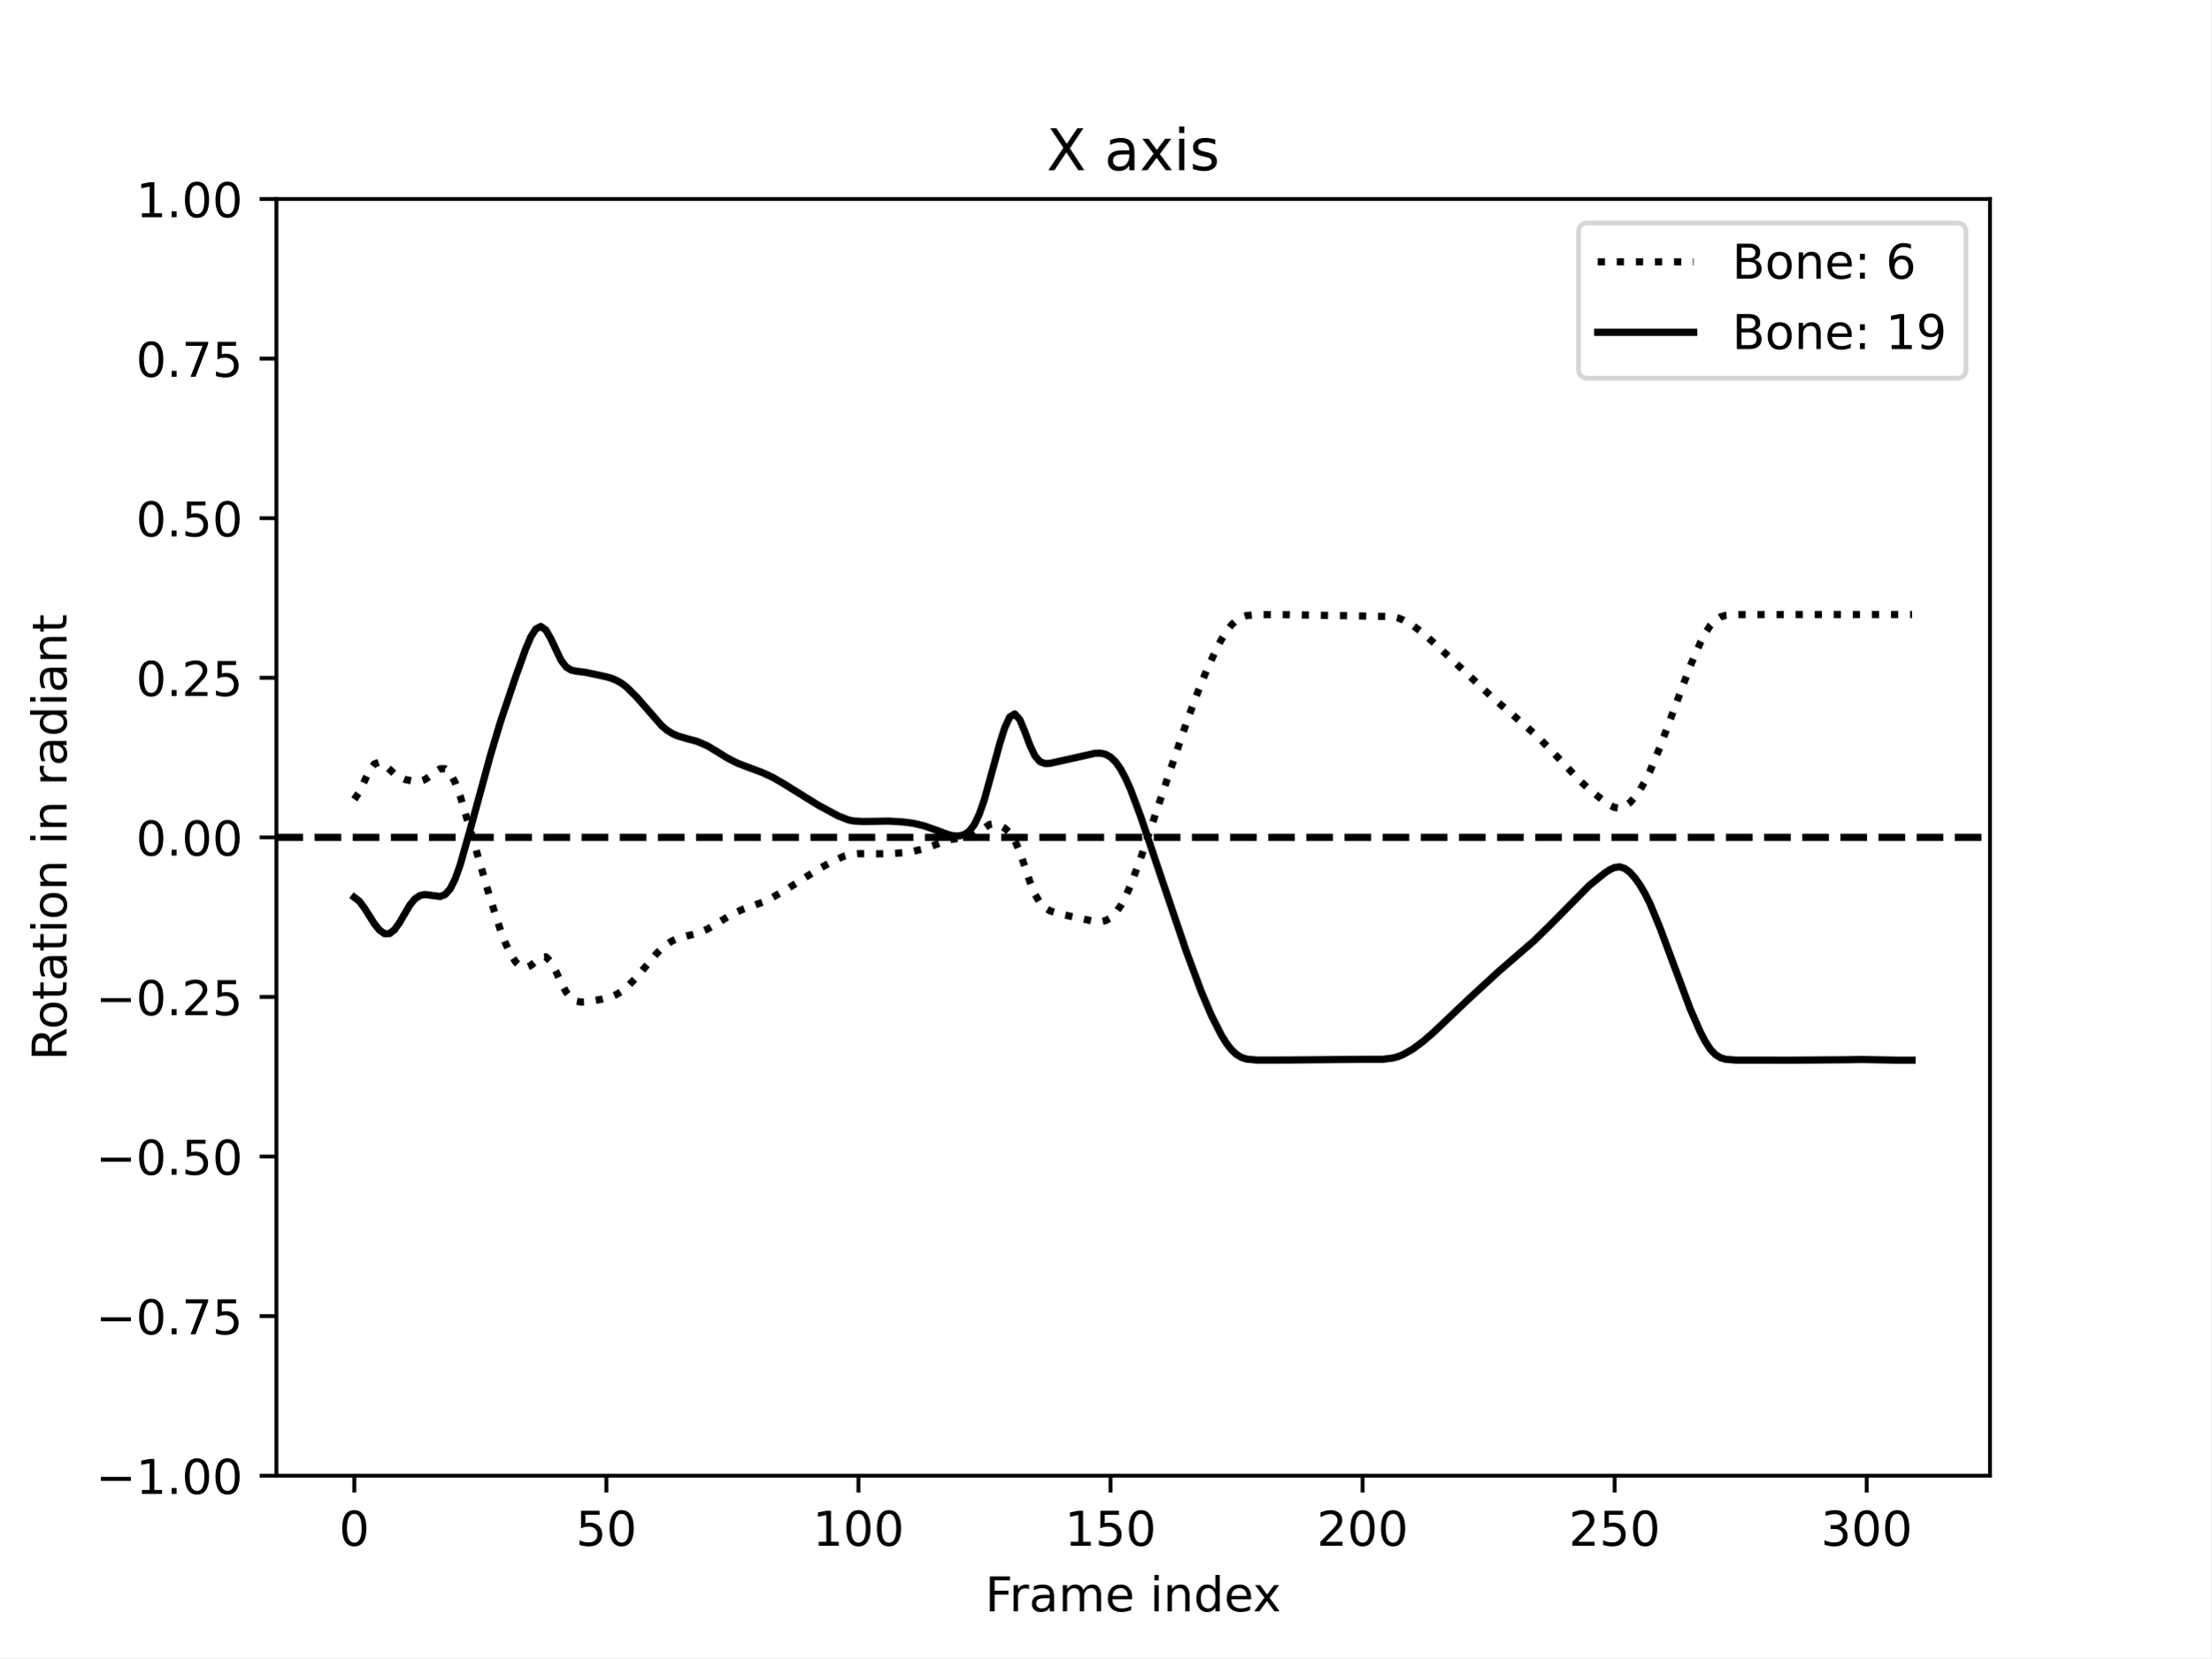
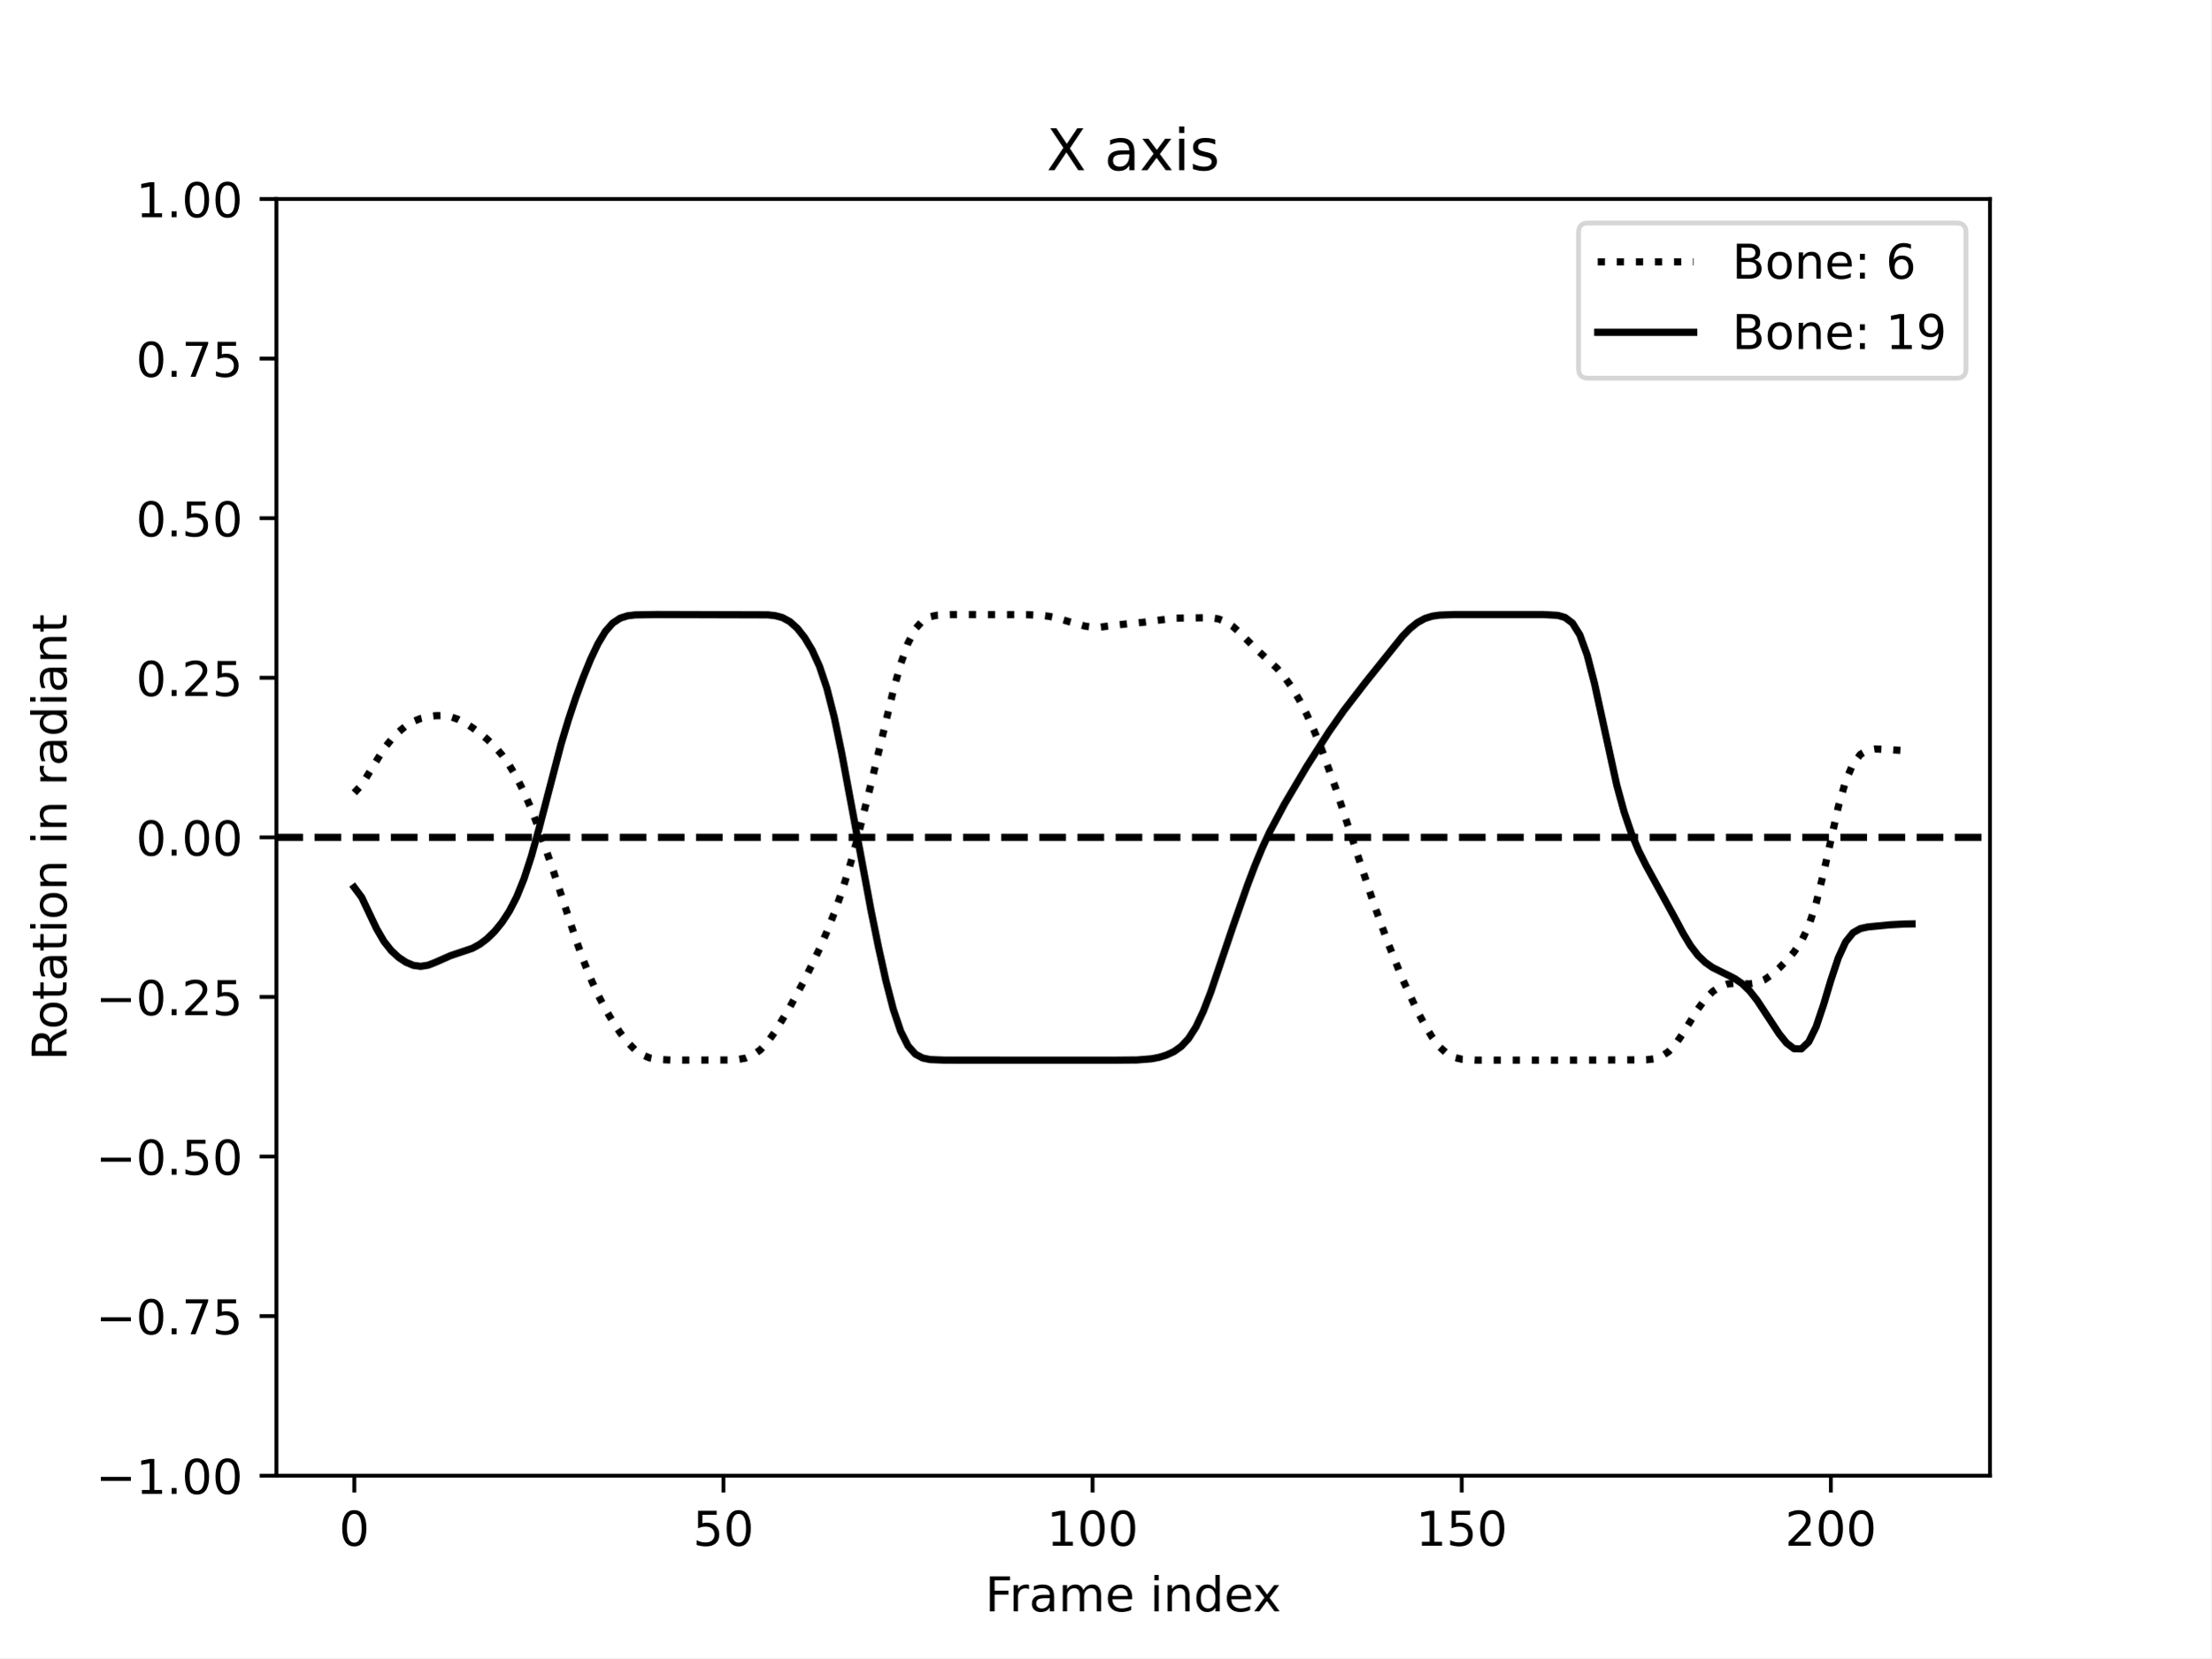
<svg xmlns="http://www.w3.org/2000/svg" xmlns:xlink="http://www.w3.org/1999/xlink" width="460.8pt" height="345.6pt" viewBox="0 0 460.8 345.6" version="1.1">
  <defs>
    <style type="text/css">*{stroke-linejoin: round; stroke-linecap: butt}</style>
  </defs>
  <g id="figure_1">
    <g id="patch_1">
      <path d="M 0 345.6  L 460.8 345.6  L 460.8 0  L 0 0  z " style="fill: #ffffff" />
    </g>
    <g id="axes_1">
      <g id="patch_2">
        <path d="M 57.6 307.584  L 414.72 307.584  L 414.72 41.472  L 57.6 41.472  z " style="fill: #ffffff" />
      </g>
      <g id="matplotlib.axis_1">
        <g id="xtick_1">
          <g id="line2d_1">
            <defs>
-               <path id="m8e51dc5edd" d="M 0 0  L 0 3.5  " style="stroke: #000000; stroke-width: 0.8" />
-             </defs>
-             <g>
-               <use xlink:href="#m8e51dc5edd" x="73.833" y="307.584" style="stroke: #000000; stroke-width: 0.8" />
+               <path id="m959902cc86" d="M 0 0  L 0 3.5  " style="stroke: #000000; stroke-width: 0.8" />
+             </defs>
+             <g>
+               <use xlink:href="#m959902cc86" x="73.833" y="307.584" style="stroke: #000000; stroke-width: 0.8" />
            </g>
          </g>
          <g id="text_1">
            <g transform="translate(70.65148 322.1824) scale(0.1 -0.1)">
              <defs>
                <path id="DejaVuSans-30" d="M 2034 4250  Q 1547 4250 1301 3770  Q 1056 3291 1056 2328  Q 1056 1369 1301 889  Q 1547 409 2034 409  Q 2525 409 2770 889  Q 3016 1369 3016 2328  Q 3016 3291 2770 3770  Q 2525 4250 2034 4250  z M 2034 4750  Q 2819 4750 3233 4129  Q 3647 3509 3647 2328  Q 3647 1150 3233 529  Q 2819 -91 2034 -91  Q 1250 -91 836 529  Q 422 1150 422 2328  Q 422 3509 836 4129  Q 1250 4750 2034 4750  z " transform="scale(0.015625)" />
              </defs>
              <use xlink:href="#DejaVuSans-30" />
            </g>
          </g>
        </g>
        <g id="xtick_2">
          <g id="line2d_2">
            <g>
-               <use xlink:href="#m8e51dc5edd" x="126.366" y="307.584" style="stroke: #000000; stroke-width: 0.8" />
+               <use xlink:href="#m959902cc86" x="150.765" y="307.584" style="stroke: #000000; stroke-width: 0.8" />
            </g>
          </g>
          <g id="text_2">
-             <g transform="translate(120.0033 322.1824) scale(0.1 -0.1)">
+             <g transform="translate(144.4026 322.1824) scale(0.1 -0.1)">
              <defs>
                <path id="DejaVuSans-35" d="M 691 4666  L 3169 4666  L 3169 4134  L 1269 4134  L 1269 2991  Q 1406 3038 1543 3061  Q 1681 3084 1819 3084  Q 2600 3084 3056 2656  Q 3513 2228 3513 1497  Q 3513 744 3044 326  Q 2575 -91 1722 -91  Q 1428 -91 1123 -41  Q 819 9 494 109  L 494 744  Q 775 591 1075 516  Q 1375 441 1709 441  Q 2250 441 2565 725  Q 2881 1009 2881 1497  Q 2881 1984 2565 2268  Q 2250 2553 1709 2553  Q 1456 2553 1204 2497  Q 953 2441 691 2322  L 691 4666  z " transform="scale(0.015625)" />
              </defs>
              <use xlink:href="#DejaVuSans-35" />
              <use xlink:href="#DejaVuSans-30" x="63.623" />
            </g>
          </g>
        </g>
        <g id="xtick_3">
          <g id="line2d_3">
            <g>
-               <use xlink:href="#m8e51dc5edd" x="178.899" y="307.584" style="stroke: #000000; stroke-width: 0.8" />
+               <use xlink:href="#m959902cc86" x="227.697" y="307.584" style="stroke: #000000; stroke-width: 0.8" />
            </g>
          </g>
          <g id="text_3">
-             <g transform="translate(169.3552 322.1824) scale(0.1 -0.1)">
+             <g transform="translate(218.1537 322.1824) scale(0.1 -0.1)">
              <defs>
                <path id="DejaVuSans-31" d="M 794 531  L 1825 531  L 1825 4091  L 703 3866  L 703 4441  L 1819 4666  L 2450 4666  L 2450 531  L 3481 531  L 3481 0  L 794 0  L 794 531  z " transform="scale(0.015625)" />
              </defs>
              <use xlink:href="#DejaVuSans-31" />
              <use xlink:href="#DejaVuSans-30" x="63.623" />
              <use xlink:href="#DejaVuSans-30" x="127.246" />
            </g>
          </g>
        </g>
        <g id="xtick_4">
          <g id="line2d_4">
            <g>
-               <use xlink:href="#m8e51dc5edd" x="231.432" y="307.584" style="stroke: #000000; stroke-width: 0.8" />
+               <use xlink:href="#m959902cc86" x="304.63" y="307.584" style="stroke: #000000; stroke-width: 0.8" />
            </g>
          </g>
          <g id="text_4">
-             <g transform="translate(221.8883 322.1824) scale(0.1 -0.1)">
+             <g transform="translate(295.086 322.1824) scale(0.1 -0.1)">
              <use xlink:href="#DejaVuSans-31" />
              <use xlink:href="#DejaVuSans-35" x="63.623" />
              <use xlink:href="#DejaVuSans-30" x="127.246" />
            </g>
          </g>
        </g>
        <g id="xtick_5">
          <g id="line2d_5">
            <g>
-               <use xlink:href="#m8e51dc5edd" x="283.965" y="307.584" style="stroke: #000000; stroke-width: 0.8" />
+               <use xlink:href="#m959902cc86" x="381.562" y="307.584" style="stroke: #000000; stroke-width: 0.8" />
            </g>
          </g>
          <g id="text_5">
-             <g transform="translate(274.4214 322.1824) scale(0.1 -0.1)">
+             <g transform="translate(372.0184 322.1824) scale(0.1 -0.1)">
              <defs>
                <path id="DejaVuSans-32" d="M 1228 531  L 3431 531  L 3431 0  L 469 0  L 469 531  Q 828 903 1448 1529  Q 2069 2156 2228 2338  Q 2531 2678 2651 2914  Q 2772 3150 2772 3378  Q 2772 3750 2511 3984  Q 2250 4219 1831 4219  Q 1534 4219 1204 4116  Q 875 4013 500 3803  L 500 4441  Q 881 4594 1212 4672  Q 1544 4750 1819 4750  Q 2544 4750 2975 4387  Q 3406 4025 3406 3419  Q 3406 3131 3298 2873  Q 3191 2616 2906 2266  Q 2828 2175 2409 1742  Q 1991 1309 1228 531  z " transform="scale(0.015625)" />
              </defs>
              <use xlink:href="#DejaVuSans-32" />
              <use xlink:href="#DejaVuSans-30" x="63.623" />
              <use xlink:href="#DejaVuSans-30" x="127.246" />
            </g>
          </g>
        </g>
-         <g id="xtick_6">
-           <g id="line2d_6">
-             <g>
-               <use xlink:href="#m8e51dc5edd" x="336.498" y="307.584" style="stroke: #000000; stroke-width: 0.8" />
-             </g>
-           </g>
-           <g id="text_6">
-             <g transform="translate(326.9545 322.1824) scale(0.1 -0.1)">
-               <use xlink:href="#DejaVuSans-32" />
-               <use xlink:href="#DejaVuSans-35" x="63.623" />
-               <use xlink:href="#DejaVuSans-30" x="127.246" />
-             </g>
-           </g>
-         </g>
-         <g id="xtick_7">
-           <g id="line2d_7">
-             <g>
-               <use xlink:href="#m8e51dc5edd" x="389.031" y="307.584" style="stroke: #000000; stroke-width: 0.8" />
-             </g>
-           </g>
-           <g id="text_7">
-             <g transform="translate(379.4876 322.1824) scale(0.1 -0.1)">
-               <defs>
-                 <path id="DejaVuSans-33" d="M 2597 2516  Q 3050 2419 3304 2112  Q 3559 1806 3559 1356  Q 3559 666 3084 287  Q 2609 -91 1734 -91  Q 1441 -91 1130 -33  Q 819 25 488 141  L 488 750  Q 750 597 1062 519  Q 1375 441 1716 441  Q 2309 441 2620 675  Q 2931 909 2931 1356  Q 2931 1769 2642 2001  Q 2353 2234 1838 2234  L 1294 2234  L 1294 2753  L 1863 2753  Q 2328 2753 2575 2939  Q 2822 3125 2822 3475  Q 2822 3834 2567 4026  Q 2313 4219 1838 4219  Q 1578 4219 1281 4162  Q 984 4106 628 3988  L 628 4550  Q 988 4650 1302 4700  Q 1616 4750 1894 4750  Q 2613 4750 3031 4423  Q 3450 4097 3450 3541  Q 3450 3153 3228 2886  Q 3006 2619 2597 2516  z " transform="scale(0.015625)" />
-               </defs>
-               <use xlink:href="#DejaVuSans-33" />
-               <use xlink:href="#DejaVuSans-30" x="63.623" />
-               <use xlink:href="#DejaVuSans-30" x="127.246" />
-             </g>
-           </g>
-         </g>
-         <g id="text_8">
+         <g id="text_6">
          <g transform="translate(205.3108 335.8606) scale(0.1 -0.1)">
            <defs>
              <path id="DejaVuSans-46" d="M 628 4666  L 3309 4666  L 3309 4134  L 1259 4134  L 1259 2759  L 3109 2759  L 3109 2228  L 1259 2228  L 1259 0  L 628 0  L 628 4666  z " transform="scale(0.015625)" />
              <path id="DejaVuSans-72" d="M 2631 2963  Q 2534 3019 2420 3045  Q 2306 3072 2169 3072  Q 1681 3072 1420 2755  Q 1159 2438 1159 1844  L 1159 0  L 581 0  L 581 3500  L 1159 3500  L 1159 2956  Q 1341 3275 1631 3429  Q 1922 3584 2338 3584  Q 2397 3584 2469 3576  Q 2541 3569 2628 3553  L 2631 2963  z " transform="scale(0.015625)" />
              <path id="DejaVuSans-61" d="M 2194 1759  Q 1497 1759 1228 1600  Q 959 1441 959 1056  Q 959 750 1161 570  Q 1363 391 1709 391  Q 2188 391 2477 730  Q 2766 1069 2766 1631  L 2766 1759  L 2194 1759  z M 3341 1997  L 3341 0  L 2766 0  L 2766 531  Q 2569 213 2275 61  Q 1981 -91 1556 -91  Q 1019 -91 701 211  Q 384 513 384 1019  Q 384 1609 779 1909  Q 1175 2209 1959 2209  L 2766 2209  L 2766 2266  Q 2766 2663 2505 2880  Q 2244 3097 1772 3097  Q 1472 3097 1187 3025  Q 903 2953 641 2809  L 641 3341  Q 956 3463 1253 3523  Q 1550 3584 1831 3584  Q 2591 3584 2966 3190  Q 3341 2797 3341 1997  z " transform="scale(0.015625)" />
              <path id="DejaVuSans-6d" d="M 3328 2828  Q 3544 3216 3844 3400  Q 4144 3584 4550 3584  Q 5097 3584 5394 3201  Q 5691 2819 5691 2113  L 5691 0  L 5113 0  L 5113 2094  Q 5113 2597 4934 2840  Q 4756 3084 4391 3084  Q 3944 3084 3684 2787  Q 3425 2491 3425 1978  L 3425 0  L 2847 0  L 2847 2094  Q 2847 2600 2669 2842  Q 2491 3084 2119 3084  Q 1678 3084 1418 2786  Q 1159 2488 1159 1978  L 1159 0  L 581 0  L 581 3500  L 1159 3500  L 1159 2956  Q 1356 3278 1631 3431  Q 1906 3584 2284 3584  Q 2666 3584 2933 3390  Q 3200 3197 3328 2828  z " transform="scale(0.015625)" />
              <path id="DejaVuSans-65" d="M 3597 1894  L 3597 1613  L 953 1613  Q 991 1019 1311 708  Q 1631 397 2203 397  Q 2534 397 2845 478  Q 3156 559 3463 722  L 3463 178  Q 3153 47 2828 -22  Q 2503 -91 2169 -91  Q 1331 -91 842 396  Q 353 884 353 1716  Q 353 2575 817 3079  Q 1281 3584 2069 3584  Q 2775 3584 3186 3129  Q 3597 2675 3597 1894  z M 3022 2063  Q 3016 2534 2758 2815  Q 2500 3097 2075 3097  Q 1594 3097 1305 2825  Q 1016 2553 972 2059  L 3022 2063  z " transform="scale(0.015625)" />
              <path id="DejaVuSans-20" transform="scale(0.015625)" />
              <path id="DejaVuSans-69" d="M 603 3500  L 1178 3500  L 1178 0  L 603 0  L 603 3500  z M 603 4863  L 1178 4863  L 1178 4134  L 603 4134  L 603 4863  z " transform="scale(0.015625)" />
              <path id="DejaVuSans-6e" d="M 3513 2113  L 3513 0  L 2938 0  L 2938 2094  Q 2938 2591 2744 2837  Q 2550 3084 2163 3084  Q 1697 3084 1428 2787  Q 1159 2491 1159 1978  L 1159 0  L 581 0  L 581 3500  L 1159 3500  L 1159 2956  Q 1366 3272 1645 3428  Q 1925 3584 2291 3584  Q 2894 3584 3203 3211  Q 3513 2838 3513 2113  z " transform="scale(0.015625)" />
              <path id="DejaVuSans-64" d="M 2906 2969  L 2906 4863  L 3481 4863  L 3481 0  L 2906 0  L 2906 525  Q 2725 213 2448 61  Q 2172 -91 1784 -91  Q 1150 -91 751 415  Q 353 922 353 1747  Q 353 2572 751 3078  Q 1150 3584 1784 3584  Q 2172 3584 2448 3432  Q 2725 3281 2906 2969  z M 947 1747  Q 947 1113 1208 752  Q 1469 391 1925 391  Q 2381 391 2643 752  Q 2906 1113 2906 1747  Q 2906 2381 2643 2742  Q 2381 3103 1925 3103  Q 1469 3103 1208 2742  Q 947 2381 947 1747  z " transform="scale(0.015625)" />
              <path id="DejaVuSans-78" d="M 3513 3500  L 2247 1797  L 3578 0  L 2900 0  L 1881 1375  L 863 0  L 184 0  L 1544 1831  L 300 3500  L 978 3500  L 1906 2253  L 2834 3500  L 3513 3500  z " transform="scale(0.015625)" />
            </defs>
            <use xlink:href="#DejaVuSans-46" />
            <use xlink:href="#DejaVuSans-72" x="50.27" />
            <use xlink:href="#DejaVuSans-61" x="91.383" />
            <use xlink:href="#DejaVuSans-6d" x="152.662" />
            <use xlink:href="#DejaVuSans-65" x="250.074" />
            <use xlink:href="#DejaVuSans-20" x="311.598" />
            <use xlink:href="#DejaVuSans-69" x="343.385" />
            <use xlink:href="#DejaVuSans-6e" x="371.168" />
            <use xlink:href="#DejaVuSans-64" x="434.547" />
            <use xlink:href="#DejaVuSans-65" x="498.023" />
            <use xlink:href="#DejaVuSans-78" x="557.797" />
          </g>
        </g>
      </g>
      <g id="matplotlib.axis_2">
        <g id="ytick_1">
-           <g id="line2d_8">
-             <defs>
-               <path id="m0d0822eb83" d="M 0 0  L -3.5 0  " style="stroke: #000000; stroke-width: 0.8" />
-             </defs>
-             <g>
-               <use xlink:href="#m0d0822eb83" x="57.6" y="307.584" style="stroke: #000000; stroke-width: 0.8" />
-             </g>
-           </g>
-           <g id="text_9">
+           <g id="line2d_6">
+             <defs>
+               <path id="m6c47040eb9" d="M 0 0  L -3.5 0  " style="stroke: #000000; stroke-width: 0.8" />
+             </defs>
+             <g>
+               <use xlink:href="#m6c47040eb9" x="57.6" y="307.584" style="stroke: #000000; stroke-width: 0.8" />
+             </g>
+           </g>
+           <g id="text_7">
            <g transform="translate(19.95469 311.3832) scale(0.1 -0.1)">
              <defs>
                <path id="DejaVuSans-2212" d="M 678 2272  L 4684 2272  L 4684 1741  L 678 1741  L 678 2272  z " transform="scale(0.015625)" />
                <path id="DejaVuSans-2e" d="M 684 794  L 1344 794  L 1344 0  L 684 0  L 684 794  z " transform="scale(0.015625)" />
              </defs>
              <use xlink:href="#DejaVuSans-2212" />
              <use xlink:href="#DejaVuSans-31" x="83.789" />
              <use xlink:href="#DejaVuSans-2e" x="147.412" />
              <use xlink:href="#DejaVuSans-30" x="179.199" />
              <use xlink:href="#DejaVuSans-30" x="242.822" />
            </g>
          </g>
        </g>
        <g id="ytick_2">
-           <g id="line2d_9">
-             <g>
-               <use xlink:href="#m0d0822eb83" x="57.6" y="274.32" style="stroke: #000000; stroke-width: 0.8" />
-             </g>
-           </g>
-           <g id="text_10">
+           <g id="line2d_7">
+             <g>
+               <use xlink:href="#m6c47040eb9" x="57.6" y="274.32" style="stroke: #000000; stroke-width: 0.8" />
+             </g>
+           </g>
+           <g id="text_8">
            <g transform="translate(19.95469 278.1192) scale(0.1 -0.1)">
              <defs>
                <path id="DejaVuSans-37" d="M 525 4666  L 3525 4666  L 3525 4397  L 1831 0  L 1172 0  L 2766 4134  L 525 4134  L 525 4666  z " transform="scale(0.015625)" />
              </defs>
              <use xlink:href="#DejaVuSans-2212" />
              <use xlink:href="#DejaVuSans-30" x="83.789" />
              <use xlink:href="#DejaVuSans-2e" x="147.412" />
              <use xlink:href="#DejaVuSans-37" x="179.199" />
              <use xlink:href="#DejaVuSans-35" x="242.822" />
            </g>
          </g>
        </g>
        <g id="ytick_3">
-           <g id="line2d_10">
-             <g>
-               <use xlink:href="#m0d0822eb83" x="57.6" y="241.056" style="stroke: #000000; stroke-width: 0.8" />
-             </g>
-           </g>
-           <g id="text_11">
+           <g id="line2d_8">
+             <g>
+               <use xlink:href="#m6c47040eb9" x="57.6" y="241.056" style="stroke: #000000; stroke-width: 0.8" />
+             </g>
+           </g>
+           <g id="text_9">
            <g transform="translate(19.95469 244.8552) scale(0.1 -0.1)">
              <use xlink:href="#DejaVuSans-2212" />
              <use xlink:href="#DejaVuSans-30" x="83.789" />
              <use xlink:href="#DejaVuSans-2e" x="147.412" />
              <use xlink:href="#DejaVuSans-35" x="179.199" />
              <use xlink:href="#DejaVuSans-30" x="242.822" />
            </g>
          </g>
        </g>
        <g id="ytick_4">
-           <g id="line2d_11">
-             <g>
-               <use xlink:href="#m0d0822eb83" x="57.6" y="207.792" style="stroke: #000000; stroke-width: 0.8" />
-             </g>
-           </g>
-           <g id="text_12">
+           <g id="line2d_9">
+             <g>
+               <use xlink:href="#m6c47040eb9" x="57.6" y="207.792" style="stroke: #000000; stroke-width: 0.8" />
+             </g>
+           </g>
+           <g id="text_10">
            <g transform="translate(19.95469 211.5912) scale(0.1 -0.1)">
              <use xlink:href="#DejaVuSans-2212" />
              <use xlink:href="#DejaVuSans-30" x="83.789" />
              <use xlink:href="#DejaVuSans-2e" x="147.412" />
              <use xlink:href="#DejaVuSans-32" x="179.199" />
              <use xlink:href="#DejaVuSans-35" x="242.822" />
            </g>
          </g>
        </g>
        <g id="ytick_5">
-           <g id="line2d_12">
-             <g>
-               <use xlink:href="#m0d0822eb83" x="57.6" y="174.528" style="stroke: #000000; stroke-width: 0.8" />
-             </g>
-           </g>
-           <g id="text_13">
+           <g id="line2d_10">
+             <g>
+               <use xlink:href="#m6c47040eb9" x="57.6" y="174.528" style="stroke: #000000; stroke-width: 0.8" />
+             </g>
+           </g>
+           <g id="text_11">
            <g transform="translate(28.33438 178.3272) scale(0.1 -0.1)">
              <use xlink:href="#DejaVuSans-30" />
              <use xlink:href="#DejaVuSans-2e" x="63.623" />
              <use xlink:href="#DejaVuSans-30" x="95.41" />
              <use xlink:href="#DejaVuSans-30" x="159.033" />
            </g>
          </g>
        </g>
        <g id="ytick_6">
-           <g id="line2d_13">
-             <g>
-               <use xlink:href="#m0d0822eb83" x="57.6" y="141.264" style="stroke: #000000; stroke-width: 0.8" />
-             </g>
-           </g>
-           <g id="text_14">
+           <g id="line2d_11">
+             <g>
+               <use xlink:href="#m6c47040eb9" x="57.6" y="141.264" style="stroke: #000000; stroke-width: 0.8" />
+             </g>
+           </g>
+           <g id="text_12">
            <g transform="translate(28.33438 145.0632) scale(0.1 -0.1)">
              <use xlink:href="#DejaVuSans-30" />
              <use xlink:href="#DejaVuSans-2e" x="63.623" />
              <use xlink:href="#DejaVuSans-32" x="95.41" />
              <use xlink:href="#DejaVuSans-35" x="159.033" />
            </g>
          </g>
        </g>
        <g id="ytick_7">
-           <g id="line2d_14">
-             <g>
-               <use xlink:href="#m0d0822eb83" x="57.6" y="108" style="stroke: #000000; stroke-width: 0.8" />
-             </g>
-           </g>
-           <g id="text_15">
+           <g id="line2d_12">
+             <g>
+               <use xlink:href="#m6c47040eb9" x="57.6" y="108" style="stroke: #000000; stroke-width: 0.8" />
+             </g>
+           </g>
+           <g id="text_13">
            <g transform="translate(28.33438 111.7992) scale(0.1 -0.1)">
              <use xlink:href="#DejaVuSans-30" />
              <use xlink:href="#DejaVuSans-2e" x="63.623" />
              <use xlink:href="#DejaVuSans-35" x="95.41" />
              <use xlink:href="#DejaVuSans-30" x="159.033" />
            </g>
          </g>
        </g>
        <g id="ytick_8">
-           <g id="line2d_15">
-             <g>
-               <use xlink:href="#m0d0822eb83" x="57.6" y="74.736" style="stroke: #000000; stroke-width: 0.8" />
-             </g>
-           </g>
-           <g id="text_16">
+           <g id="line2d_13">
+             <g>
+               <use xlink:href="#m6c47040eb9" x="57.6" y="74.736" style="stroke: #000000; stroke-width: 0.8" />
+             </g>
+           </g>
+           <g id="text_14">
            <g transform="translate(28.33438 78.53522) scale(0.1 -0.1)">
              <use xlink:href="#DejaVuSans-30" />
              <use xlink:href="#DejaVuSans-2e" x="63.623" />
              <use xlink:href="#DejaVuSans-37" x="95.41" />
              <use xlink:href="#DejaVuSans-35" x="159.033" />
            </g>
          </g>
        </g>
        <g id="ytick_9">
-           <g id="line2d_16">
-             <g>
-               <use xlink:href="#m0d0822eb83" x="57.6" y="41.472" style="stroke: #000000; stroke-width: 0.8" />
-             </g>
-           </g>
-           <g id="text_17">
+           <g id="line2d_14">
+             <g>
+               <use xlink:href="#m6c47040eb9" x="57.6" y="41.472" style="stroke: #000000; stroke-width: 0.8" />
+             </g>
+           </g>
+           <g id="text_15">
            <g transform="translate(28.33438 45.27122) scale(0.1 -0.1)">
              <use xlink:href="#DejaVuSans-31" />
              <use xlink:href="#DejaVuSans-2e" x="63.623" />
              <use xlink:href="#DejaVuSans-30" x="95.41" />
              <use xlink:href="#DejaVuSans-30" x="159.033" />
            </g>
          </g>
        </g>
-         <g id="text_18">
+         <g id="text_16">
          <g transform="translate(13.875 221.0499) rotate(-90) scale(0.1 -0.1)">
            <defs>
              <path id="DejaVuSans-52" d="M 2841 2188  Q 3044 2119 3236 1894  Q 3428 1669 3622 1275  L 4263 0  L 3584 0  L 2988 1197  Q 2756 1666 2539 1819  Q 2322 1972 1947 1972  L 1259 1972  L 1259 0  L 628 0  L 628 4666  L 2053 4666  Q 2853 4666 3247 4331  Q 3641 3997 3641 3322  Q 3641 2881 3436 2590  Q 3231 2300 2841 2188  z M 1259 4147  L 1259 2491  L 2053 2491  Q 2509 2491 2742 2702  Q 2975 2913 2975 3322  Q 2975 3731 2742 3939  Q 2509 4147 2053 4147  L 1259 4147  z " transform="scale(0.015625)" />
              <path id="DejaVuSans-6f" d="M 1959 3097  Q 1497 3097 1228 2736  Q 959 2375 959 1747  Q 959 1119 1226 758  Q 1494 397 1959 397  Q 2419 397 2687 759  Q 2956 1122 2956 1747  Q 2956 2369 2687 2733  Q 2419 3097 1959 3097  z M 1959 3584  Q 2709 3584 3137 3096  Q 3566 2609 3566 1747  Q 3566 888 3137 398  Q 2709 -91 1959 -91  Q 1206 -91 779 398  Q 353 888 353 1747  Q 353 2609 779 3096  Q 1206 3584 1959 3584  z " transform="scale(0.015625)" />
              <path id="DejaVuSans-74" d="M 1172 4494  L 1172 3500  L 2356 3500  L 2356 3053  L 1172 3053  L 1172 1153  Q 1172 725 1289 603  Q 1406 481 1766 481  L 2356 481  L 2356 0  L 1766 0  Q 1100 0 847 248  Q 594 497 594 1153  L 594 3053  L 172 3053  L 172 3500  L 594 3500  L 594 4494  L 1172 4494  z " transform="scale(0.015625)" />
            </defs>
            <use xlink:href="#DejaVuSans-52" />
            <use xlink:href="#DejaVuSans-6f" x="64.982" />
            <use xlink:href="#DejaVuSans-74" x="126.164" />
            <use xlink:href="#DejaVuSans-61" x="165.373" />
            <use xlink:href="#DejaVuSans-74" x="226.652" />
            <use xlink:href="#DejaVuSans-69" x="265.861" />
            <use xlink:href="#DejaVuSans-6f" x="293.645" />
            <use xlink:href="#DejaVuSans-6e" x="354.826" />
            <use xlink:href="#DejaVuSans-20" x="418.205" />
            <use xlink:href="#DejaVuSans-69" x="449.992" />
            <use xlink:href="#DejaVuSans-6e" x="477.775" />
            <use xlink:href="#DejaVuSans-20" x="541.154" />
            <use xlink:href="#DejaVuSans-72" x="572.941" />
            <use xlink:href="#DejaVuSans-61" x="614.055" />
            <use xlink:href="#DejaVuSans-64" x="675.334" />
            <use xlink:href="#DejaVuSans-69" x="738.811" />
            <use xlink:href="#DejaVuSans-61" x="766.594" />
            <use xlink:href="#DejaVuSans-6e" x="827.873" />
            <use xlink:href="#DejaVuSans-74" x="891.252" />
          </g>
        </g>
      </g>
+       <g id="line2d_15">
+         <path d="M 73.833 165.232  L 75.371 163.594  L 79.987 156.079  L 81.526 154.157  L 83.065 152.557  L 84.603 151.28  L 86.142 150.354  L 87.681 149.749  L 89.219 149.378  L 90.758 149.176  L 92.296 149.156  L 93.835 149.383  L 95.374 149.9  L 96.912 150.686  L 98.451 151.673  L 99.99 152.806  L 101.528 154.083  L 103.067 155.564  L 104.606 157.338  L 106.144 159.492  L 107.683 162.088  L 109.222 165.17  L 110.76 168.744  L 112.299 172.765  L 115.376 181.738  L 119.992 195.756  L 121.531 200.048  L 123.069 203.924  L 124.608 207.328  L 126.147 210.295  L 127.685 212.91  L 129.224 215.228  L 130.763 217.219  L 132.301 218.788  L 133.84 219.87  L 135.379 220.501  L 136.917 220.805  L 139.995 220.962  L 152.304 220.933  L 153.842 220.826  L 155.381 220.542  L 156.92 219.923  L 158.458 218.816  L 159.997 217.157  L 161.536 215.013  L 164.613 209.89  L 167.69 204.202  L 170.767 197.789  L 172.306 194.231  L 173.845 190.347  L 175.383 186.005  L 176.922 181.095  L 178.461 175.605  L 181.538 163.302  L 186.154 143.959  L 187.693 138.419  L 189.231 134.044  L 190.77 131.057  L 192.309 129.34  L 193.847 128.526  L 195.386 128.211  L 198.463 128.088  L 213.85 128.109  L 216.927 128.251  L 218.466 128.435  L 220.004 128.736  L 223.081 129.651  L 226.159 130.513  L 227.697 130.711  L 229.236 130.71  L 232.313 130.328  L 235.391 129.965  L 238.468 129.679  L 244.623 128.839  L 250.777 128.761  L 252.316 128.774  L 253.854 128.978  L 255.393 129.543  L 256.932 130.559  L 258.47 131.958  L 261.548 135.051  L 266.164 139.314  L 267.702 141.118  L 269.241 143.289  L 270.78 145.862  L 272.318 148.856  L 273.857 152.267  L 275.396 156.062  L 278.473 164.582  L 283.089 178.683  L 286.166 187.956  L 289.243 196.495  L 292.321 204.135  L 295.398 210.752  L 296.937 213.652  L 298.475 216.191  L 300.014 218.214  L 301.553 219.608  L 303.091 220.408  L 304.63 220.781  L 307.707 220.962  L 326.171 220.973  L 343.096 220.898  L 344.635 220.709  L 346.173 220.223  L 347.712 219.222  L 349.251 217.56  L 350.789 215.305  L 353.867 210.293  L 355.405 208.216  L 356.944 206.658  L 358.482 205.632  L 360.021 205.096  L 361.56 204.955  L 364.637 205.079  L 366.176 204.852  L 367.714 204.207  L 369.253 203.146  L 370.792 201.774  L 372.33 200.21  L 373.869 198.447  L 375.408 196.222  L 376.946 193.01  L 378.485 188.298  L 380.024 182.049  L 383.101 168.208  L 384.639 162.819  L 386.178 159.221  L 387.717 157.228  L 389.255 156.354  L 390.794 156.109  L 393.871 156.268  L 396.949 156.454  L 398.487 156.489  L 398.487 156.489  " clip-path="url(#p577733d3ae)" style="fill: none; stroke-dasharray: 1.5,2.475; stroke-dashoffset: 0; stroke: #000000; stroke-width: 1.5" />
+       </g>
+       <g id="line2d_16">
+         <path d="M 73.833 184.969  L 75.371 187.03  L 78.449 193.517  L 79.987 196.178  L 81.526 198.133  L 83.065 199.548  L 84.603 200.566  L 86.142 201.209  L 87.681 201.418  L 89.219 201.173  L 90.758 200.578  L 93.835 199.21  L 98.451 197.656  L 99.99 196.811  L 101.528 195.646  L 103.067 194.14  L 104.606 192.257  L 106.144 189.902  L 107.683 186.913  L 109.222 183.102  L 110.76 178.364  L 112.299 172.809  L 116.915 155.13  L 118.453 150.009  L 119.992 145.393  L 121.531 141.204  L 123.069 137.428  L 124.608 134.176  L 126.147 131.622  L 127.685 129.869  L 129.224 128.85  L 130.763 128.358  L 132.301 128.164  L 136.917 128.083  L 159.997 128.15  L 161.536 128.315  L 163.074 128.73  L 164.613 129.568  L 166.152 130.949  L 167.69 132.902  L 169.229 135.464  L 170.767 138.842  L 172.306 143.409  L 173.845 149.441  L 175.383 156.83  L 181.538 189.853  L 183.077 197.423  L 184.615 204.377  L 186.154 210.338  L 187.693 214.924  L 189.231 217.988  L 190.77 219.721  L 192.309 220.534  L 193.847 220.846  L 196.924 220.968  L 232.313 220.973  L 236.929 220.931  L 240.007 220.686  L 241.545 220.387  L 243.084 219.915  L 244.623 219.202  L 246.161 218.12  L 247.7 216.47  L 249.239 214.055  L 250.777 210.796  L 252.316 206.812  L 256.932 193.175  L 260.009 184.405  L 261.548 180.361  L 263.086 176.664  L 264.625 173.349  L 267.702 167.576  L 272.318 159.776  L 276.934 152.556  L 280.011 148.158  L 284.627 142.164  L 292.321 132.581  L 293.859 130.998  L 295.398 129.756  L 296.937 128.912  L 298.475 128.43  L 300.014 128.204  L 303.091 128.091  L 321.555 128.09  L 324.632 128.256  L 326.171 128.7  L 327.71 129.867  L 329.248 132.334  L 330.787 136.566  L 332.325 142.553  L 336.941 163.642  L 338.48 169.248  L 340.019 173.769  L 341.557 177.413  L 343.096 180.47  L 349.251 191.695  L 350.789 194.577  L 352.328 197.119  L 353.867 199.132  L 355.405 200.612  L 356.944 201.686  L 360.021 203.211  L 361.56 203.991  L 363.098 205.049  L 364.637 206.537  L 366.176 208.479  L 370.792 215.495  L 372.33 217.403  L 373.869 218.574  L 375.408 218.624  L 376.946 217.17  L 378.485 214.023  L 380.024 209.461  L 381.562 204.318  L 383.101 199.68  L 384.639 196.329  L 386.178 194.409  L 387.717 193.541  L 389.255 193.204  L 393.871 192.756  L 396.949 192.596  L 398.487 192.569  L 398.487 192.569  " clip-path="url(#p577733d3ae)" style="fill: none; stroke: #000000; stroke-width: 1.5; stroke-linecap: square" />
+       </g>
      <g id="line2d_17">
-         <path d="M 73.833 166.604  L 74.883 165.082  L 76.985 160.585  L 78.035 159.217  L 79.086 158.872  L 80.137 159.387  L 82.238 161.331  L 83.289 162.031  L 84.339 162.45  L 86.441 162.88  L 87.491 162.852  L 88.542 162.492  L 89.593 161.781  L 90.643 160.909  L 91.694 160.249  L 92.745 160.228  L 93.795 161.153  L 94.846 163.104  L 95.897 165.922  L 97.998 172.973  L 102.201 187.442  L 104.302 193.902  L 105.353 196.634  L 106.403 198.868  L 107.454 200.505  L 108.505 201.465  L 109.555 201.699  L 110.606 201.246  L 112.707 199.526  L 113.758 199.431  L 114.809 200.47  L 115.859 202.474  L 116.91 204.79  L 117.961 206.743  L 119.011 208.016  L 120.062 208.657  L 121.113 208.869  L 122.163 208.837  L 125.315 208.287  L 127.416 207.733  L 128.467 207.284  L 129.518 206.655  L 130.568 205.83  L 132.67 203.673  L 136.872 198.697  L 137.923 197.66  L 138.974 196.803  L 140.024 196.141  L 141.075 195.66  L 143.176 195.063  L 145.278 194.547  L 147.379 193.687  L 149.48 192.433  L 152.632 190.496  L 154.734 189.558  L 158.936 188.04  L 161.038 187.022  L 164.19 185.194  L 170.494 181.178  L 173.646 179.449  L 175.747 178.518  L 176.798 178.213  L 178.899 177.937  L 182.051 177.96  L 185.203 177.952  L 188.355 177.725  L 190.456 177.406  L 192.558 176.898  L 194.659 176.174  L 197.811 175.041  L 199.912 174.7  L 202.013 174.458  L 203.064 174.041  L 206.216 171.848  L 207.267 171.679  L 208.317 171.976  L 209.368 172.598  L 210.419 173.556  L 211.469 175.11  L 212.52 177.506  L 214.621 183.751  L 215.672 186.366  L 216.723 188.151  L 217.773 189.219  L 218.824 189.839  L 220.925 190.518  L 228.28 192.09  L 229.331 192.123  L 230.381 191.897  L 231.432 191.315  L 232.483 190.299  L 233.533 188.806  L 234.584 186.844  L 235.635 184.469  L 237.736 178.839  L 242.989 163.189  L 247.192 150.834  L 249.293 145.094  L 251.395 139.874  L 253.496 135.286  L 254.547 133.302  L 255.597 131.598  L 256.648 130.236  L 257.699 129.254  L 258.749 128.636  L 259.8 128.304  L 261.901 128.103  L 268.205 128.121  L 290.269 128.5  L 291.32 128.785  L 292.37 129.201  L 294.472 130.384  L 296.573 131.961  L 299.725 134.792  L 311.282 145.603  L 317.586 150.991  L 320.738 153.812  L 323.89 157.042  L 329.144 162.618  L 331.245 164.542  L 334.397 167.088  L 335.448 167.808  L 336.498 168.309  L 337.549 168.441  L 338.6 168.112  L 339.65 167.327  L 340.701 166.159  L 341.752 164.67  L 342.802 162.879  L 343.853 160.773  L 345.954 155.691  L 352.258 138.799  L 354.359 133.964  L 355.41 131.935  L 356.461 130.331  L 357.511 129.225  L 358.562 128.578  L 359.613 128.263  L 361.714 128.096  L 373.271 128.083  L 398.487 128.083  L 398.487 128.083  " clip-path="url(#p6d587cb1e4)" style="fill: none; stroke-dasharray: 1.5,2.475; stroke-dashoffset: 0; stroke: #000000; stroke-width: 1.5" />
-       </g>
-       <g id="line2d_18">
-         <path d="M 73.833 187.035  L 74.883 187.842  L 75.934 189.249  L 78.035 192.573  L 79.086 193.873  L 80.137 194.605  L 81.187 194.591  L 82.238 193.761  L 83.289 192.246  L 85.39 188.662  L 86.441 187.376  L 87.491 186.662  L 88.542 186.447  L 91.694 186.855  L 92.745 186.461  L 93.795 185.299  L 94.846 183.207  L 95.897 180.255  L 97.998 172.841  L 102.201 157.414  L 104.302 150.403  L 107.454 141.06  L 109.555 135.221  L 110.606 132.767  L 111.657 131.096  L 112.707 130.562  L 113.758 131.324  L 114.809 133.174  L 116.91 137.613  L 117.961 138.997  L 119.011 139.66  L 120.062 139.897  L 122.163 140.158  L 126.366 141.063  L 127.416 141.371  L 128.467 141.804  L 129.518 142.405  L 130.568 143.195  L 132.67 145.282  L 137.923 151.295  L 138.974 152.171  L 140.024 152.845  L 141.075 153.335  L 143.176 153.963  L 145.278 154.528  L 147.379 155.426  L 149.48 156.687  L 151.582 157.993  L 153.683 159.067  L 156.835 160.265  L 158.936 161.048  L 161.038 162.029  L 163.139 163.239  L 170.494 167.805  L 174.696 170.068  L 176.798 170.886  L 177.848 171.112  L 179.95 171.228  L 185.203 171.138  L 188.355 171.335  L 190.456 171.623  L 192.558 172.126  L 194.659 172.858  L 197.811 174.018  L 198.862 174.222  L 199.912 174.234  L 200.963 173.96  L 202.013 173.239  L 203.064 171.853  L 204.115 169.63  L 205.165 166.575  L 207.267 158.956  L 208.317 155.09  L 209.368 151.737  L 210.419 149.453  L 211.469 148.799  L 212.52 149.969  L 213.571 152.475  L 214.621 155.306  L 215.672 157.521  L 216.723 158.743  L 217.773 159.148  L 218.824 159.106  L 221.976 158.4  L 228.28 156.996  L 229.331 156.979  L 230.381 157.21  L 231.432 157.786  L 232.483 158.792  L 233.533 160.277  L 234.584 162.234  L 235.635 164.605  L 237.736 170.21  L 241.939 182.701  L 247.192 198.185  L 250.344 206.672  L 252.445 211.624  L 254.547 215.774  L 255.597 217.458  L 256.648 218.811  L 257.699 219.792  L 258.749 220.415  L 259.8 220.749  L 261.901 220.953  L 268.205 220.942  L 285.016 220.787  L 288.168 220.792  L 290.269 220.529  L 291.32 220.245  L 292.37 219.833  L 294.472 218.633  L 296.573 217.064  L 298.674 215.251  L 306.029 208.27  L 312.333 202.474  L 319.688 196.108  L 322.84 193.036  L 331.245 184.532  L 334.397 181.996  L 335.448 181.292  L 336.498 180.805  L 337.549 180.678  L 338.6 181.004  L 339.65 181.781  L 340.701 182.942  L 341.752 184.423  L 342.802 186.203  L 343.853 188.298  L 345.954 193.386  L 352.258 210.309  L 354.359 215.105  L 355.41 217.122  L 356.461 218.719  L 357.511 219.823  L 358.562 220.472  L 359.613 220.79  L 361.714 220.96  L 373.271 220.973  L 384.829 220.886  L 387.981 220.835  L 395.335 220.973  L 398.487 220.973  L 398.487 220.973  " clip-path="url(#p6d587cb1e4)" style="fill: none; stroke: #000000; stroke-width: 1.5; stroke-linecap: square" />
-       </g>
-       <g id="line2d_19">
-         <path d="M 57.6 174.528  L 414.72 174.528  " clip-path="url(#p6d587cb1e4)" style="fill: none; stroke-dasharray: 5.55,2.4; stroke-dashoffset: 0; stroke: #000000; stroke-width: 1.5" />
+         <path d="M 57.6 174.528  L 414.72 174.528  " clip-path="url(#p577733d3ae)" style="fill: none; stroke-dasharray: 5.55,2.4; stroke-dashoffset: 0; stroke: #000000; stroke-width: 1.5" />
      </g>
      <g id="patch_3">
        <path d="M 57.6 307.584  L 57.6 41.472  " style="fill: none; stroke: #000000; stroke-width: 0.8; stroke-linejoin: miter; stroke-linecap: square" />
      </g>
      <g id="patch_4">
        <path d="M 414.72 307.584  L 414.72 41.472  " style="fill: none; stroke: #000000; stroke-width: 0.8; stroke-linejoin: miter; stroke-linecap: square" />
      </g>
      <g id="patch_5">
        <path d="M 57.6 307.584  L 414.72 307.584  " style="fill: none; stroke: #000000; stroke-width: 0.8; stroke-linejoin: miter; stroke-linecap: square" />
      </g>
      <g id="patch_6">
        <path d="M 57.6 41.472  L 414.72 41.472  " style="fill: none; stroke: #000000; stroke-width: 0.8; stroke-linejoin: miter; stroke-linecap: square" />
      </g>
-       <g id="text_19">
+       <g id="text_17">
        <g transform="translate(218.1225 35.472) scale(0.12 -0.12)">
          <defs>
            <path id="DejaVuSans-58" d="M 403 4666  L 1081 4666  L 2241 2931  L 3406 4666  L 4084 4666  L 2584 2425  L 4184 0  L 3506 0  L 2194 1984  L 872 0  L 191 0  L 1856 2491  L 403 4666  z " transform="scale(0.015625)" />
            <path id="DejaVuSans-73" d="M 2834 3397  L 2834 2853  Q 2591 2978 2328 3040  Q 2066 3103 1784 3103  Q 1356 3103 1142 2972  Q 928 2841 928 2578  Q 928 2378 1081 2264  Q 1234 2150 1697 2047  L 1894 2003  Q 2506 1872 2764 1633  Q 3022 1394 3022 966  Q 3022 478 2636 193  Q 2250 -91 1575 -91  Q 1294 -91 989 -36  Q 684 19 347 128  L 347 722  Q 666 556 975 473  Q 1284 391 1588 391  Q 1994 391 2212 530  Q 2431 669 2431 922  Q 2431 1156 2273 1281  Q 2116 1406 1581 1522  L 1381 1569  Q 847 1681 609 1914  Q 372 2147 372 2553  Q 372 3047 722 3315  Q 1072 3584 1716 3584  Q 2034 3584 2315 3537  Q 2597 3491 2834 3397  z " transform="scale(0.015625)" />
          </defs>
          <use xlink:href="#DejaVuSans-58" />
          <use xlink:href="#DejaVuSans-20" x="68.506" />
          <use xlink:href="#DejaVuSans-61" x="100.293" />
          <use xlink:href="#DejaVuSans-78" x="161.572" />
          <use xlink:href="#DejaVuSans-69" x="220.752" />
          <use xlink:href="#DejaVuSans-73" x="248.535" />
        </g>
      </g>
      <g id="legend_1">
        <g id="patch_7">
          <path d="M 330.978 78.828  L 407.72 78.828  Q 409.72 78.828 409.72 76.828  L 409.72 48.472  Q 409.72 46.472 407.72 46.472  L 330.978 46.472  Q 328.978 46.472 328.978 48.472  L 328.978 76.828  Q 328.978 78.828 330.978 78.828  z " style="fill: #ffffff; opacity: 0.8; stroke: #cccccc; stroke-linejoin: miter" />
        </g>
-         <g id="line2d_20">
+         <g id="line2d_18">
          <path d="M 332.978 54.57  L 342.978 54.57  L 352.978 54.57  " style="fill: none; stroke-dasharray: 1.5,2.475; stroke-dashoffset: 0; stroke: #000000; stroke-width: 1.5" />
        </g>
-         <g id="text_20">
+         <g id="text_18">
          <g transform="translate(360.9778 58.07044) scale(0.1 -0.1)">
            <defs>
              <path id="DejaVuSans-42" d="M 1259 2228  L 1259 519  L 2272 519  Q 2781 519 3026 730  Q 3272 941 3272 1375  Q 3272 1813 3026 2020  Q 2781 2228 2272 2228  L 1259 2228  z M 1259 4147  L 1259 2741  L 2194 2741  Q 2656 2741 2882 2914  Q 3109 3088 3109 3444  Q 3109 3797 2882 3972  Q 2656 4147 2194 4147  L 1259 4147  z M 628 4666  L 2241 4666  Q 2963 4666 3353 4366  Q 3744 4066 3744 3513  Q 3744 3084 3544 2831  Q 3344 2578 2956 2516  Q 3422 2416 3680 2098  Q 3938 1781 3938 1306  Q 3938 681 3513 340  Q 3088 0 2303 0  L 628 0  L 628 4666  z " transform="scale(0.015625)" />
              <path id="DejaVuSans-3a" d="M 750 794  L 1409 794  L 1409 0  L 750 0  L 750 794  z M 750 3309  L 1409 3309  L 1409 2516  L 750 2516  L 750 3309  z " transform="scale(0.015625)" />
              <path id="DejaVuSans-36" d="M 2113 2584  Q 1688 2584 1439 2293  Q 1191 2003 1191 1497  Q 1191 994 1439 701  Q 1688 409 2113 409  Q 2538 409 2786 701  Q 3034 994 3034 1497  Q 3034 2003 2786 2293  Q 2538 2584 2113 2584  z M 3366 4563  L 3366 3988  Q 3128 4100 2886 4159  Q 2644 4219 2406 4219  Q 1781 4219 1451 3797  Q 1122 3375 1075 2522  Q 1259 2794 1537 2939  Q 1816 3084 2150 3084  Q 2853 3084 3261 2657  Q 3669 2231 3669 1497  Q 3669 778 3244 343  Q 2819 -91 2113 -91  Q 1303 -91 875 529  Q 447 1150 447 2328  Q 447 3434 972 4092  Q 1497 4750 2381 4750  Q 2619 4750 2861 4703  Q 3103 4656 3366 4563  z " transform="scale(0.015625)" />
            </defs>
            <use xlink:href="#DejaVuSans-42" />
            <use xlink:href="#DejaVuSans-6f" x="68.604" />
            <use xlink:href="#DejaVuSans-6e" x="129.785" />
            <use xlink:href="#DejaVuSans-65" x="193.164" />
            <use xlink:href="#DejaVuSans-3a" x="254.688" />
            <use xlink:href="#DejaVuSans-20" x="288.379" />
            <use xlink:href="#DejaVuSans-36" x="320.166" />
          </g>
        </g>
-         <g id="line2d_21">
+         <g id="line2d_19">
          <path d="M 332.978 69.249  L 342.978 69.249  L 352.978 69.249  " style="fill: none; stroke: #000000; stroke-width: 1.5; stroke-linecap: square" />
        </g>
-         <g id="text_21">
+         <g id="text_19">
          <g transform="translate(360.9778 72.74856) scale(0.1 -0.1)">
            <defs>
              <path id="DejaVuSans-39" d="M 703 97  L 703 672  Q 941 559 1184 500  Q 1428 441 1663 441  Q 2288 441 2617 861  Q 2947 1281 2994 2138  Q 2813 1869 2534 1725  Q 2256 1581 1919 1581  Q 1219 1581 811 2004  Q 403 2428 403 3163  Q 403 3881 828 4315  Q 1253 4750 1959 4750  Q 2769 4750 3195 4129  Q 3622 3509 3622 2328  Q 3622 1225 3098 567  Q 2575 -91 1691 -91  Q 1453 -91 1209 -44  Q 966 3 703 97  z M 1959 2075  Q 2384 2075 2632 2365  Q 2881 2656 2881 3163  Q 2881 3666 2632 3958  Q 2384 4250 1959 4250  Q 1534 4250 1286 3958  Q 1038 3666 1038 3163  Q 1038 2656 1286 2365  Q 1534 2075 1959 2075  z " transform="scale(0.015625)" />
            </defs>
            <use xlink:href="#DejaVuSans-42" />
            <use xlink:href="#DejaVuSans-6f" x="68.604" />
            <use xlink:href="#DejaVuSans-6e" x="129.785" />
            <use xlink:href="#DejaVuSans-65" x="193.164" />
            <use xlink:href="#DejaVuSans-3a" x="254.688" />
            <use xlink:href="#DejaVuSans-20" x="288.379" />
            <use xlink:href="#DejaVuSans-31" x="320.166" />
            <use xlink:href="#DejaVuSans-39" x="383.789" />
          </g>
        </g>
      </g>
    </g>
  </g>
  <defs>
-     <clipPath id="p6d587cb1e4">
+     <clipPath id="p577733d3ae">
      <rect x="57.6" y="41.472" width="357.12" height="266.112" />
    </clipPath>
  </defs>
</svg>
